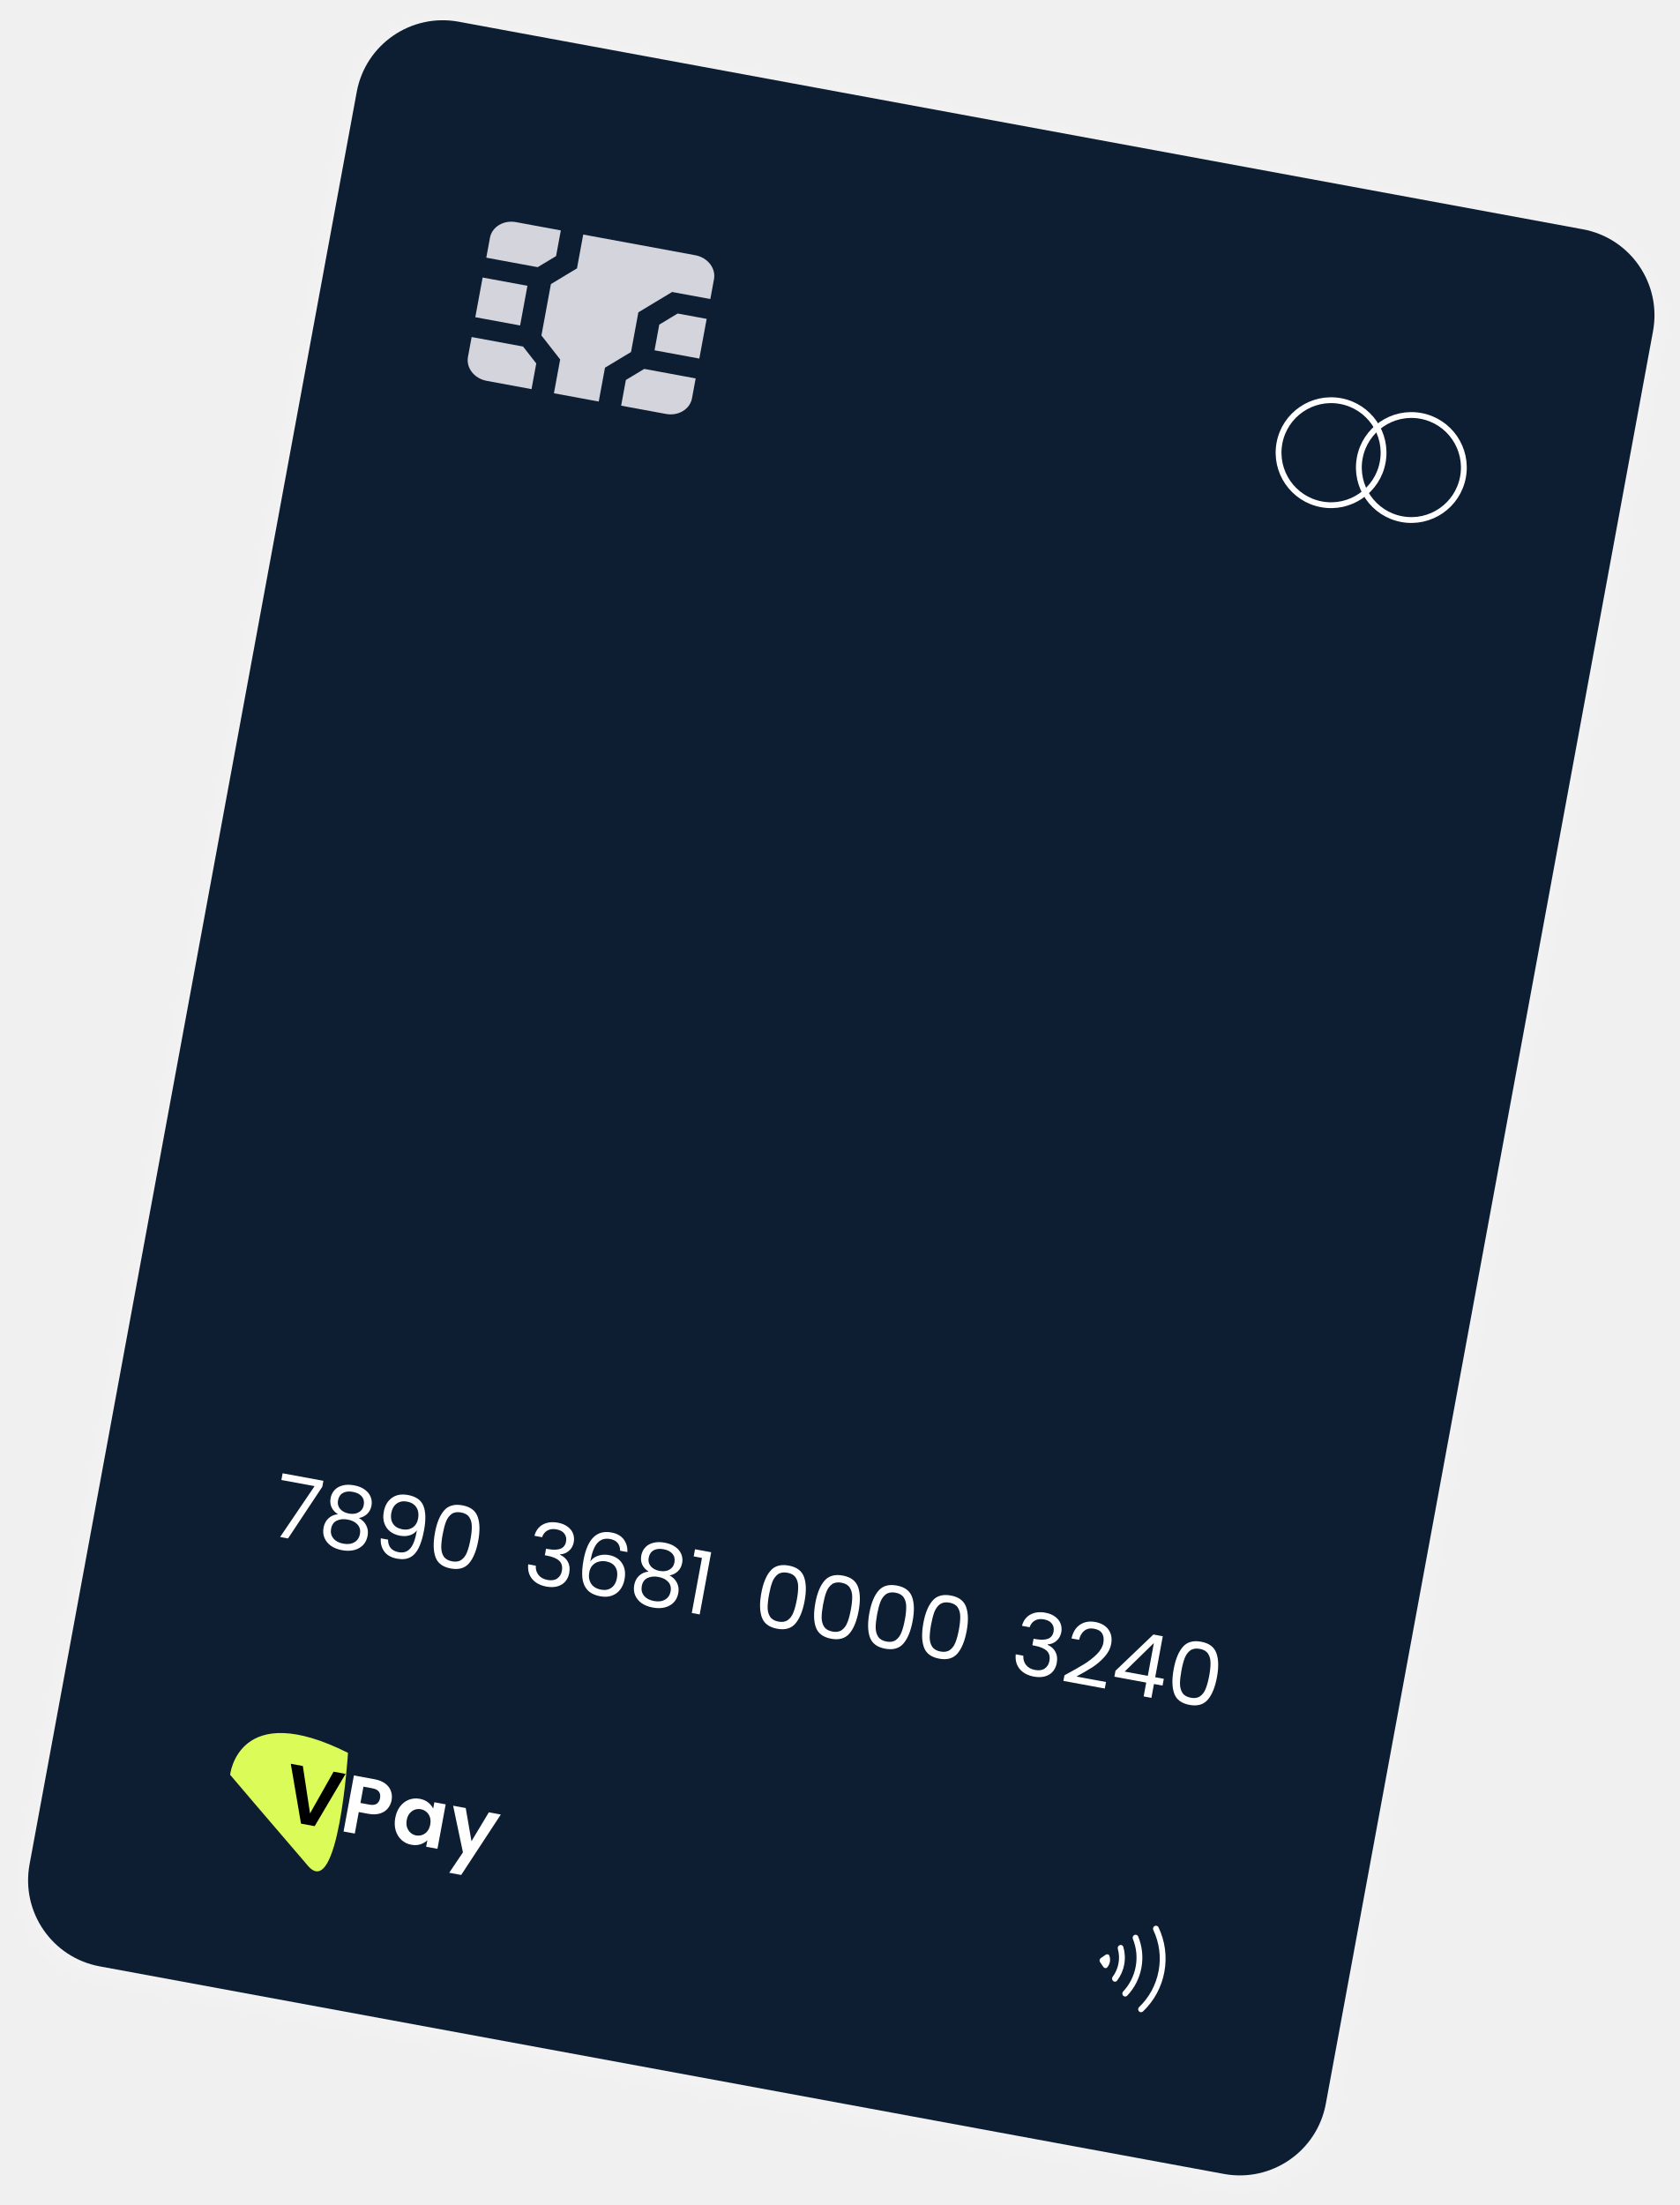
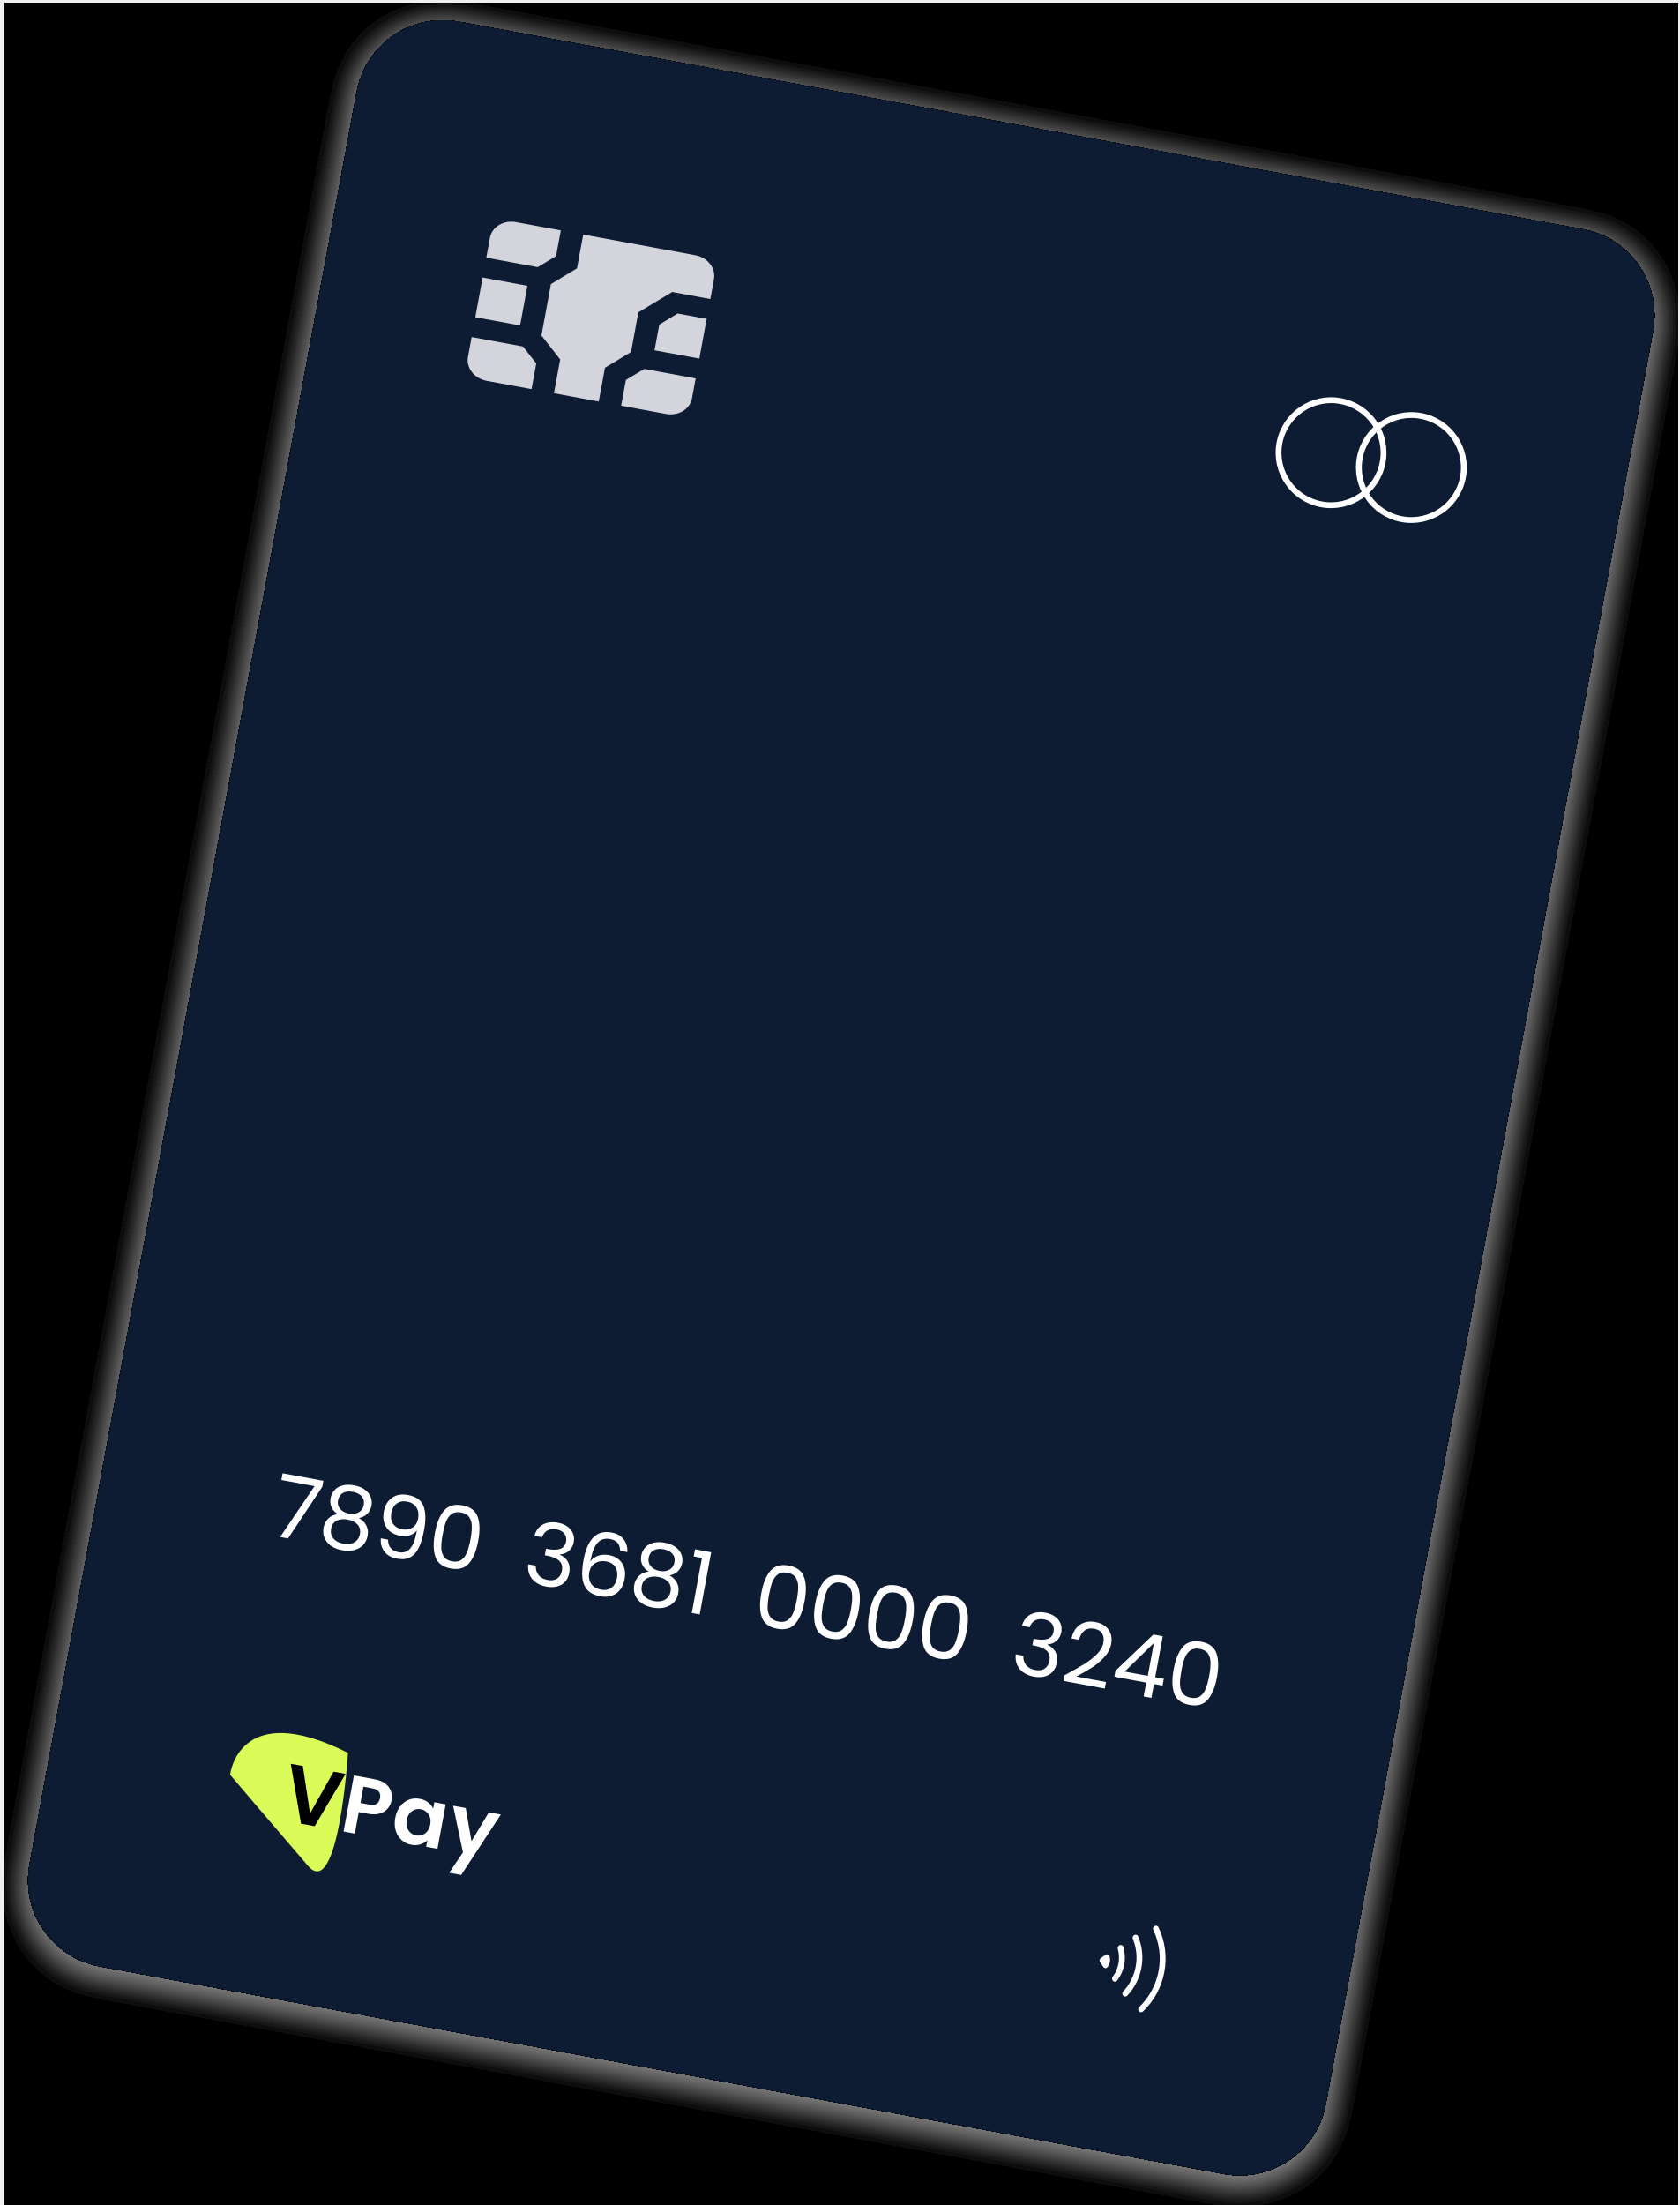
<svg xmlns="http://www.w3.org/2000/svg" width="288" height="378" viewBox="0 0 288 378" fill="none">
  <g filter="url(#filter0_d_2_57)">
    <rect x="63.888" y="1" width="226" height="339" rx="15" transform="rotate(10.46 63.8879 1)" fill="#0D1D32" />
  </g>
  <path d="M52.816 319.872C47.577 313.807 39.454 304.249 39.454 304.249C39.454 304.249 40.833 291.053 59.665 300.489C59.665 300.489 58.056 325.937 52.816 319.872Z" fill="#DBFB58" />
  <path d="M59.247 304.096L53.948 313.055L51.608 312.623L49.857 302.363L51.922 302.744L53.155 310.873L57.195 303.717L59.247 304.096Z" fill="black" />
  <path d="M67.136 308.628C67.041 309.142 66.828 309.601 66.498 310.005C66.176 310.41 65.728 310.703 65.154 310.881C64.589 311.062 63.912 311.079 63.123 310.934L61.512 310.636L60.831 314.326L58.904 313.97L60.678 304.36L64.216 305.014C64.959 305.151 65.569 305.396 66.045 305.75C66.52 306.103 66.845 306.529 67.019 307.026C67.202 307.525 67.241 308.059 67.136 308.628ZM63.328 309.363C63.86 309.461 64.276 309.414 64.578 309.223C64.88 309.023 65.072 308.702 65.154 308.262C65.326 307.326 64.89 306.761 63.843 306.568L62.315 306.286L61.799 309.08L63.328 309.363ZM67.768 311.635C67.911 310.864 68.188 310.208 68.601 309.667C69.024 309.128 69.526 308.746 70.108 308.522C70.7 308.299 71.322 308.247 71.973 308.368C72.542 308.473 73.017 308.679 73.397 308.986C73.786 309.295 74.076 309.648 74.269 310.044L74.47 308.957L76.411 309.315L75.003 316.942L73.062 316.584L73.268 315.469C72.954 315.781 72.555 316.016 72.07 316.173C71.596 316.323 71.075 316.345 70.506 316.24C69.863 316.121 69.306 315.848 68.835 315.419C68.373 314.992 68.041 314.451 67.839 313.797C67.648 313.136 67.624 312.415 67.768 311.635ZM73.766 312.77C73.852 312.302 73.834 311.886 73.712 311.522C73.591 311.148 73.39 310.845 73.111 310.613C72.832 310.372 72.514 310.219 72.156 310.153C71.798 310.086 71.452 310.113 71.117 310.231C70.782 310.35 70.487 310.561 70.231 310.865C69.987 311.161 69.822 311.539 69.737 311.998C69.652 312.457 69.67 312.878 69.789 313.26C69.919 313.636 70.118 313.943 70.387 314.182C70.665 314.424 70.979 314.576 71.328 314.641C71.686 314.707 72.037 314.681 72.381 314.565C72.727 314.439 73.022 314.227 73.267 313.931C73.513 313.625 73.68 313.238 73.766 312.77ZM85.866 311.061L79.069 321.423L77.018 321.044L79.372 317.549L77.688 309.551L79.849 309.95L80.834 315.641L83.814 310.682L85.866 311.061Z" fill="white" />
  <circle cx="228.211" cy="77.606" r="9" transform="rotate(10.46 228.211 77.6057)" stroke="white" />
  <circle cx="241.978" cy="80.147" r="9" transform="rotate(10.46 241.978 80.1474)" stroke="white" />
  <path d="M99.994 40.207L119.199 43.752C121.331 44.146 122.761 45.975 122.413 47.863L121.785 51.264L115.236 50.055L109.448 53.541L108.192 60.344L103.723 63.036L102.653 68.835L94.971 67.417L96.041 61.618L92.828 57.507L94.454 48.698L98.924 46.006L99.994 40.207ZM113.032 55.645L112.219 60.05L119.901 61.468L121.157 54.665L116.183 53.747L113.032 55.645ZM92.189 45.8L95.34 43.902L96.153 39.498L88.471 38.079C86.339 37.686 84.35 38.884 84.002 40.771L83.374 44.173L92.189 45.8ZM89.172 55.795L90.428 48.992L82.746 47.574L81.49 54.377L89.172 55.795ZM91.943 62.303L89.677 59.405L80.862 57.778L80.234 61.179C79.886 63.067 81.316 64.896 83.448 65.289L91.13 66.708L91.943 62.303ZM110.458 63.242L107.307 65.139L106.494 69.544L114.176 70.962C116.308 71.356 118.296 70.158 118.645 68.27L119.273 64.869L110.458 63.242Z" fill="#D4D4DC" />
  <path d="M55.26 254.872L49.383 263.733L48.026 263.482L53.937 254.765L48.243 253.714L48.456 252.564L55.447 253.854L55.26 254.872ZM57.943 259.578C57.433 259.26 57.068 258.867 56.849 258.399C56.63 257.932 56.575 257.403 56.684 256.813C56.782 256.282 57.003 255.83 57.347 255.456C57.692 255.072 58.148 254.806 58.715 254.656C59.293 254.498 59.956 254.489 60.703 254.626C61.45 254.764 62.061 255.009 62.535 255.361C63.021 255.705 63.356 256.118 63.542 256.6C63.739 257.073 63.789 257.576 63.691 258.107C63.586 258.677 63.341 259.151 62.956 259.527C62.573 259.893 62.097 260.131 61.528 260.239C62.103 260.539 62.524 260.957 62.791 261.495C63.069 262.024 63.148 262.618 63.026 263.277C62.908 263.916 62.647 264.448 62.244 264.871C61.842 265.285 61.327 265.572 60.697 265.73C60.08 265.88 59.397 265.887 58.65 265.749C57.903 265.611 57.267 265.361 56.744 265C56.233 264.631 55.863 264.182 55.636 263.651C55.41 263.111 55.356 262.522 55.474 261.883C55.596 261.224 55.877 260.691 56.318 260.284C56.759 259.878 57.301 259.642 57.943 259.578ZM62.363 258.029C62.474 257.43 62.362 256.931 62.029 256.534C61.696 256.137 61.185 255.875 60.496 255.748C59.818 255.622 59.252 255.686 58.798 255.937C58.345 256.189 58.062 256.62 57.95 257.23C57.848 257.781 57.968 258.26 58.309 258.669C58.661 259.08 59.161 259.345 59.81 259.465C60.469 259.586 61.031 259.517 61.496 259.257C61.972 258.989 62.261 258.58 62.363 258.029ZM59.619 260.497C58.892 260.363 58.265 260.425 57.739 260.684C57.215 260.933 56.891 261.397 56.765 262.075C56.649 262.705 56.777 263.252 57.149 263.717C57.53 264.184 58.1 264.488 58.857 264.627C59.614 264.767 60.249 264.686 60.763 264.384C61.276 264.083 61.591 263.617 61.707 262.988C61.828 262.329 61.695 261.786 61.306 261.358C60.919 260.92 60.357 260.633 59.619 260.497ZM66.532 263.94C66.527 264.518 66.673 264.993 66.971 265.363C67.279 265.735 67.737 265.977 68.347 266.09C69.163 266.24 69.822 266.032 70.323 265.463C70.835 264.897 71.221 263.854 71.481 262.336C71.192 262.741 70.784 263.026 70.255 263.193C69.727 263.35 69.169 263.374 68.579 263.265C67.92 263.143 67.354 262.902 66.882 262.54C66.422 262.17 66.092 261.697 65.893 261.122C65.694 260.546 65.663 259.889 65.799 259.152C65.993 258.1 66.454 257.31 67.182 256.784C67.912 256.247 68.837 256.082 69.958 256.289C71.335 256.543 72.216 257.169 72.601 258.165C72.997 259.164 73.031 260.548 72.704 262.318C72.475 263.557 72.173 264.559 71.798 265.324C71.433 266.09 70.946 266.636 70.337 266.96C69.738 267.287 68.981 267.366 68.066 267.197C67.063 267.012 66.331 266.597 65.871 265.953C65.41 265.309 65.217 264.561 65.293 263.711L66.532 263.94ZM69.01 262.17C69.668 262.292 70.246 262.19 70.744 261.865C71.243 261.53 71.557 261.013 71.686 260.315C71.822 259.577 71.725 258.944 71.396 258.416C71.066 257.887 70.528 257.554 69.781 257.416C69.092 257.289 68.501 257.403 68.009 257.76C67.525 258.118 67.219 258.651 67.088 259.359C66.955 260.077 67.051 260.69 67.374 261.197C67.697 261.704 68.243 262.028 69.01 262.17ZM74.574 262.755C74.886 261.063 75.405 259.797 76.13 258.954C76.857 258.102 77.909 257.803 79.285 258.057C80.652 258.309 81.523 258.963 81.897 260.019C82.274 261.065 82.306 262.433 81.994 264.125C81.676 265.846 81.154 267.132 80.427 267.984C79.7 268.837 78.653 269.136 77.286 268.884C75.91 268.63 75.034 267.975 74.659 266.92C74.285 265.864 74.256 264.476 74.574 262.755ZM80.666 263.88C80.824 263.024 80.899 262.29 80.889 261.678C80.892 261.059 80.75 260.534 80.463 260.105C80.186 259.678 79.718 259.403 79.059 259.281C78.391 259.158 77.846 259.245 77.424 259.544C77.013 259.844 76.693 260.283 76.464 260.862C76.247 261.432 76.06 262.144 75.902 263C75.738 263.885 75.655 264.637 75.653 265.257C75.66 265.879 75.802 266.403 76.079 266.831C76.366 267.26 76.844 267.536 77.513 267.66C78.171 267.781 78.706 267.692 79.118 267.392C79.539 267.093 79.859 266.654 80.078 266.074C80.307 265.496 80.503 264.765 80.666 263.88Z" fill="white" />
  <path d="M91.632 263.281C91.868 262.388 92.348 261.745 93.072 261.35C93.796 260.955 94.659 260.85 95.662 261.035C96.331 261.158 96.883 261.387 97.32 261.722C97.768 262.049 98.077 262.442 98.246 262.9C98.426 263.36 98.468 263.851 98.371 264.372C98.259 264.982 97.985 265.475 97.549 265.852C97.123 266.231 96.618 266.433 96.034 266.457L96.02 266.531C96.63 266.806 97.08 267.21 97.368 267.741C97.656 268.272 97.732 268.911 97.594 269.659C97.49 270.219 97.269 270.702 96.93 271.107C96.592 271.503 96.144 271.781 95.586 271.942C95.027 272.103 94.389 272.118 93.671 271.985C92.629 271.793 91.823 271.364 91.254 270.7C90.687 270.026 90.457 269.18 90.564 268.163L91.862 268.402C91.821 269.005 91.973 269.531 92.317 269.981C92.662 270.431 93.178 270.72 93.866 270.847C94.554 270.974 95.108 270.893 95.528 270.604C95.959 270.308 96.227 269.874 96.332 269.304C96.468 268.566 96.32 267.99 95.889 267.575C95.457 267.159 94.744 266.86 93.751 266.677L93.412 266.614L93.619 265.493L93.973 265.558C94.879 265.715 95.59 265.694 96.105 265.494C96.622 265.285 96.936 264.875 97.049 264.265C97.145 263.744 97.05 263.294 96.764 262.916C96.488 262.54 96.035 262.293 95.406 262.177C94.796 262.065 94.275 262.131 93.843 262.377C93.412 262.623 93.112 263.005 92.945 263.523L91.632 263.281ZM106.32 265.84C106.305 264.708 105.732 264.038 104.601 263.829C103.726 263.668 103.01 263.886 102.452 264.485C101.896 265.074 101.48 266.141 101.205 267.687C101.525 267.217 101.973 266.888 102.546 266.699C103.132 266.502 103.749 266.463 104.398 266.583C105.411 266.77 106.159 267.234 106.643 267.974C107.136 268.716 107.281 269.642 107.076 270.753C106.952 271.422 106.709 271.997 106.345 272.479C105.991 272.963 105.52 273.313 104.931 273.53C104.351 273.749 103.688 273.789 102.941 273.651C101.928 273.464 101.178 273.092 100.691 272.534C100.204 271.976 99.921 271.278 99.842 270.44C99.763 269.602 99.832 268.597 100.048 267.427C100.714 263.818 102.306 262.246 104.823 262.711C105.787 262.889 106.496 263.289 106.95 263.912C107.405 264.535 107.608 265.254 107.559 266.068L106.32 265.84ZM103.908 267.667C103.485 267.589 103.071 267.604 102.664 267.712C102.26 267.81 101.907 268.014 101.605 268.325C101.316 268.627 101.125 269.029 101.032 269.531C100.894 270.278 100.998 270.928 101.343 271.48C101.691 272.022 102.268 272.367 103.074 272.516C103.762 272.643 104.347 272.533 104.828 272.184C105.321 271.828 105.635 271.286 105.769 270.558C105.911 269.791 105.825 269.155 105.511 268.649C105.2 268.134 104.665 267.807 103.908 267.667ZM111.209 269.412C110.699 269.094 110.334 268.701 110.115 268.233C109.896 267.766 109.841 267.237 109.95 266.647C110.048 266.116 110.269 265.664 110.613 265.29C110.958 264.906 111.414 264.639 111.981 264.49C112.559 264.332 113.222 264.322 113.969 264.46C114.716 264.598 115.327 264.843 115.801 265.195C116.287 265.539 116.622 265.952 116.808 266.433C117.005 266.907 117.055 267.41 116.957 267.941C116.852 268.511 116.607 268.984 116.222 269.361C115.839 269.727 115.363 269.965 114.794 270.073C115.369 270.373 115.79 270.791 116.057 271.328C116.335 271.858 116.414 272.452 116.292 273.111C116.174 273.75 115.913 274.281 115.51 274.705C115.108 275.119 114.592 275.405 113.963 275.564C113.346 275.714 112.663 275.72 111.916 275.582C111.168 275.444 110.533 275.195 110.01 274.834C109.498 274.465 109.129 274.015 108.901 273.485C108.676 272.945 108.622 272.356 108.74 271.716C108.861 271.058 109.143 270.525 109.584 270.118C110.025 269.712 110.567 269.476 111.209 269.412ZM115.629 267.863C115.74 267.263 115.628 266.765 115.295 266.368C114.961 265.971 114.45 265.708 113.762 265.581C113.084 265.456 112.518 265.519 112.064 265.771C111.611 266.023 111.328 266.454 111.216 267.064C111.114 267.614 111.234 268.094 111.575 268.503C111.927 268.913 112.427 269.179 113.076 269.299C113.735 269.42 114.297 269.351 114.761 269.091C115.238 268.823 115.527 268.414 115.629 267.863ZM112.885 270.331C112.157 270.197 111.531 270.259 111.005 270.518C110.481 270.767 110.157 271.231 110.031 271.909C109.915 272.539 110.043 273.086 110.415 273.551C110.796 274.018 111.365 274.321 112.123 274.461C112.88 274.601 113.515 274.52 114.028 274.218C114.542 273.916 114.857 273.451 114.973 272.821C115.094 272.163 114.961 271.619 114.572 271.192C114.185 270.754 113.623 270.467 112.885 270.331ZM118.933 266.81L119.159 265.586L121.932 266.098L119.963 276.763L118.606 276.512L120.349 267.072L118.933 266.81Z" fill="white" />
  <path d="M130.529 273.085C130.841 271.394 131.36 270.127 132.085 269.284C132.812 268.432 133.863 268.133 135.24 268.387C136.607 268.64 137.478 269.294 137.852 270.349C138.229 271.395 138.261 272.763 137.949 274.455C137.631 276.176 137.109 277.462 136.382 278.315C135.655 279.167 134.608 279.467 133.241 279.214C131.865 278.96 130.989 278.305 130.614 277.25C130.24 276.194 130.211 274.806 130.529 273.085ZM136.621 274.21C136.779 273.354 136.853 272.621 136.844 272.009C136.847 271.389 136.705 270.864 136.418 270.435C136.141 270.008 135.673 269.733 135.014 269.612C134.345 269.488 133.8 269.576 133.379 269.874C132.968 270.174 132.648 270.614 132.419 271.192C132.202 271.762 132.014 272.475 131.857 273.33C131.693 274.215 131.61 274.968 131.608 275.587C131.615 276.209 131.757 276.734 132.034 277.161C132.321 277.59 132.799 277.867 133.467 277.99C134.126 278.112 134.661 278.022 135.073 277.722C135.494 277.423 135.814 276.984 136.033 276.404C136.262 275.826 136.458 275.095 136.621 274.21ZM139.791 274.795C140.104 273.104 140.622 271.837 141.347 270.994C142.074 270.142 143.126 269.843 144.503 270.097C145.869 270.35 146.74 271.004 147.115 272.059C147.491 273.105 147.523 274.473 147.211 276.165C146.893 277.886 146.371 279.172 145.644 280.025C144.917 280.877 143.871 281.177 142.504 280.924C141.127 280.67 140.251 280.015 139.877 278.96C139.502 277.904 139.474 276.516 139.791 274.795ZM145.883 275.92C146.041 275.064 146.116 274.331 146.107 273.719C146.109 273.099 145.967 272.574 145.68 272.145C145.403 271.718 144.935 271.443 144.277 271.322C143.608 271.198 143.063 271.286 142.642 271.584C142.23 271.884 141.91 272.324 141.682 272.902C141.464 273.472 141.277 274.185 141.119 275.04C140.956 275.925 140.873 276.678 140.87 277.297C140.877 277.919 141.019 278.444 141.296 278.871C141.583 279.3 142.061 279.577 142.73 279.7C143.389 279.822 143.924 279.732 144.335 279.432C144.756 279.133 145.076 278.694 145.295 278.114C145.524 277.536 145.72 276.805 145.883 275.92ZM149.054 276.505C149.366 274.814 149.885 273.547 150.61 272.704C151.336 271.852 152.388 271.553 153.765 271.807C155.132 272.06 156.003 272.714 156.377 273.769C156.754 274.815 156.786 276.183 156.473 277.875C156.156 279.596 155.633 280.882 154.907 281.735C154.18 282.587 153.133 282.887 151.766 282.634C150.389 282.38 149.514 281.725 149.139 280.67C148.765 279.614 148.736 278.226 149.054 276.505ZM155.146 277.63C155.304 276.774 155.378 276.041 155.369 275.429C155.372 274.809 155.23 274.284 154.943 273.855C154.666 273.428 154.198 273.153 153.539 273.032C152.87 272.908 152.325 272.996 151.904 273.294C151.493 273.594 151.173 274.034 150.944 274.612C150.727 275.182 150.539 275.895 150.381 276.75C150.218 277.635 150.135 278.388 150.132 279.007C150.14 279.629 150.282 280.154 150.559 280.581C150.846 281.01 151.323 281.287 151.992 281.41C152.651 281.532 153.186 281.442 153.597 281.142C154.019 280.843 154.339 280.404 154.558 279.824C154.786 279.246 154.982 278.515 155.146 277.63ZM158.316 278.215C158.628 276.524 159.147 275.257 159.872 274.414C160.599 273.562 161.651 273.263 163.027 273.517C164.394 273.77 165.265 274.424 165.64 275.479C166.016 276.525 166.048 277.893 165.736 279.585C165.418 281.306 164.896 282.592 164.169 283.445C163.442 284.297 162.395 284.597 161.029 284.344C159.652 284.09 158.776 283.435 158.402 282.38C158.027 281.324 157.998 279.936 158.316 278.215ZM164.408 279.34C164.566 278.484 164.641 277.751 164.632 277.139C164.634 276.519 164.492 275.994 164.205 275.565C163.928 275.138 163.46 274.863 162.801 274.742C162.133 274.618 161.588 274.706 161.167 275.004C160.755 275.304 160.435 275.744 160.206 276.322C159.989 276.892 159.802 277.605 159.644 278.46C159.48 279.345 159.397 280.098 159.395 280.717C159.402 281.339 159.544 281.864 159.821 282.291C160.108 282.72 160.586 282.997 161.255 283.12C161.913 283.242 162.449 283.152 162.86 282.852C163.281 282.553 163.601 282.114 163.82 281.534C164.049 280.956 164.245 280.225 164.408 279.34Z" fill="white" />
  <path d="M175.22 278.712C175.456 277.82 175.936 277.177 176.659 276.781C177.383 276.386 178.247 276.281 179.25 276.466C179.918 276.59 180.471 276.819 180.907 277.154C181.356 277.481 181.664 277.873 181.834 278.332C182.013 278.792 182.055 279.283 181.959 279.804C181.846 280.413 181.572 280.907 181.136 281.284C180.711 281.663 180.206 281.865 179.621 281.889L179.608 281.963C180.218 282.238 180.667 282.641 180.956 283.173C181.244 283.704 181.319 284.343 181.181 285.09C181.078 285.651 180.856 286.134 180.517 286.539C180.18 286.934 179.732 287.213 179.173 287.374C178.615 287.535 177.976 287.549 177.259 287.417C176.216 287.224 175.411 286.796 174.842 286.132C174.275 285.458 174.044 284.612 174.151 283.594L175.449 283.834C175.409 284.437 175.561 284.963 175.905 285.413C176.249 285.863 176.765 286.151 177.453 286.278C178.142 286.405 178.696 286.325 179.115 286.036C179.546 285.739 179.814 285.306 179.92 284.735C180.056 283.998 179.908 283.422 179.476 283.006C179.044 282.591 178.332 282.292 177.339 282.108L176.999 282.046L177.206 280.925L177.56 280.99C178.467 281.147 179.178 281.126 179.692 280.926C180.209 280.716 180.524 280.307 180.636 279.697C180.732 279.176 180.638 278.726 180.351 278.348C180.075 277.971 179.622 277.725 178.993 277.609C178.383 277.496 177.863 277.563 177.431 277.809C176.999 278.054 176.7 278.436 176.533 278.955L175.22 278.712ZM182.499 287.195C183.933 286.422 185.063 285.782 185.889 285.273C186.717 284.755 187.436 284.191 188.047 283.582C188.67 282.965 189.043 282.317 189.169 281.638C189.287 280.999 189.222 280.468 188.974 280.046C188.738 279.616 188.276 279.338 187.588 279.211C186.919 279.087 186.359 279.203 185.907 279.556C185.467 279.902 185.168 280.422 185.01 281.114L183.712 280.875C183.954 279.781 184.446 278.992 185.186 278.508C185.926 278.024 186.792 277.874 187.786 278.058C188.799 278.245 189.548 278.673 190.035 279.342C190.531 280.014 190.689 280.841 190.507 281.824C190.356 282.64 189.963 283.392 189.328 284.078C188.705 284.756 188.029 285.333 187.3 285.808C186.574 286.274 185.657 286.806 184.55 287.405L189.624 288.342L189.417 289.463L182.322 288.153L182.499 287.195ZM191.061 287.433L191.249 286.415L197.75 280.202L199.358 280.499L198.061 287.52L199.536 287.793L199.321 288.958L197.846 288.686L197.408 291.061L196.08 290.815L196.519 288.441L191.061 287.433ZM197.83 281.666L192.825 286.554L196.793 287.286L197.83 281.666ZM201.229 286.137C201.541 284.446 202.06 283.179 202.785 282.337C203.511 281.485 204.563 281.185 205.94 281.44C207.307 281.692 208.178 282.346 208.552 283.402C208.929 284.447 208.961 285.816 208.648 287.507C208.331 289.228 207.808 290.515 207.082 291.367C206.355 292.219 205.308 292.519 203.941 292.267C202.564 292.013 201.689 291.358 201.314 290.302C200.939 289.247 200.911 287.858 201.229 286.137ZM207.321 287.262C207.479 286.407 207.553 285.673 207.544 285.061C207.547 284.441 207.405 283.917 207.118 283.488C206.841 283.06 206.373 282.786 205.714 282.664C205.045 282.541 204.5 282.628 204.079 282.927C203.668 283.227 203.348 283.666 203.119 284.244C202.902 284.814 202.714 285.527 202.556 286.383C202.393 287.268 202.31 288.02 202.307 288.64C202.315 289.261 202.457 289.786 202.734 290.213C203.021 290.643 203.498 290.919 204.167 291.042C204.826 291.164 205.361 291.075 205.772 290.774C206.194 290.476 206.514 290.037 206.733 289.457C206.961 288.879 207.157 288.147 207.321 287.262Z" fill="white" />
  <path d="M195.228 344.738C195.266 344.796 195.318 344.845 195.377 344.882C195.437 344.918 195.504 344.942 195.574 344.95C195.643 344.958 195.714 344.951 195.78 344.93C195.847 344.908 195.908 344.872 195.96 344.825C197.871 343.01 199.157 340.635 199.631 338.042C200.129 335.346 199.722 332.692 198.624 330.395C198.593 330.332 198.548 330.277 198.494 330.233C198.439 330.188 198.376 330.157 198.308 330.14C198.24 330.122 198.169 330.12 198.1 330.133C198.031 330.146 197.966 330.173 197.909 330.214C197.808 330.284 197.736 330.388 197.705 330.507C197.674 330.625 197.686 330.751 197.738 330.862C198.771 333.041 199.089 335.49 198.648 337.86C198.193 340.326 196.983 342.461 195.301 344.072C195.118 344.246 195.084 344.53 195.228 344.738Z" fill="white" />
  <path d="M192.515 342.045C192.555 342.105 192.607 342.155 192.668 342.192C192.73 342.229 192.799 342.252 192.87 342.259C192.941 342.266 193.013 342.257 193.08 342.233C193.148 342.209 193.209 342.17 193.259 342.119C194.521 340.788 195.368 339.119 195.698 337.316C196.044 335.442 195.815 333.595 195.135 331.958C195.106 331.893 195.063 331.834 195.009 331.787C194.955 331.74 194.891 331.706 194.822 331.687C194.752 331.668 194.68 331.665 194.609 331.678C194.539 331.691 194.472 331.719 194.414 331.761C194.317 331.83 194.246 331.93 194.212 332.044C194.179 332.158 194.186 332.281 194.232 332.391C194.844 333.893 195.012 335.539 194.714 337.134C194.422 338.729 193.678 340.207 192.57 341.392C192.403 341.57 192.376 341.844 192.515 342.045ZM190.765 339.502C190.946 339.766 191.326 339.794 191.52 339.54C192.143 338.727 192.563 337.778 192.748 336.771C192.94 335.729 192.872 334.697 192.59 333.746C192.499 333.44 192.134 333.33 191.871 333.512L191.853 333.524C191.667 333.652 191.593 333.889 191.654 334.108C191.88 334.916 191.918 335.765 191.764 336.589C191.607 337.443 191.26 338.215 190.774 338.868C190.639 339.049 190.624 339.297 190.753 339.484L190.765 339.502ZM189.172 337.189C189.33 337.417 189.648 337.478 189.829 337.269C190.065 336.999 190.224 336.67 190.289 336.317C190.355 335.964 190.324 335.6 190.199 335.263C190.105 335.004 189.786 334.947 189.557 335.104L188.735 335.67C188.626 335.745 188.551 335.861 188.527 335.991C188.503 336.122 188.531 336.256 188.606 336.365L189.173 337.189L189.172 337.189Z" fill="white" />
  <defs>
-     <filter id="filter0_d_2_57" x="0.814" y="0.471" width="286.847" height="377.454" filterUnits="userSpaceOnUse" color-interpolation-filters="sRGB">
-       <feFlood flood-opacity="0" result="BackgroundImageFix" />
+     <filter id="filter0_d_2_57" x="0.814" y="0.471" width="286.847" height="377.454" filterUnits="userSpaceOnUse" colorInterpolationFilters="sRGB">
+       <feFlood floodOpacity="0" result="BackgroundImageFix" />
      <feColorMatrix in="SourceAlpha" type="matrix" values="0 0 0 0 0 0 0 0 0 0 0 0 0 0 0 0 0 0 127 0" result="hardAlpha" />
      <feOffset dy="1" />
      <feGaussianBlur stdDeviation="2" />
      <feComposite in2="hardAlpha" operator="out" />
      <feColorMatrix type="matrix" values="0 0 0 0 1 0 0 0 0 1 0 0 0 0 1 0 0 0 0.25 0" />
      <feBlend mode="normal" in2="BackgroundImageFix" result="effect1_dropShadow_2_57" />
      <feBlend mode="normal" in="SourceGraphic" in2="effect1_dropShadow_2_57" result="shape" />
    </filter>
  </defs>
</svg>
